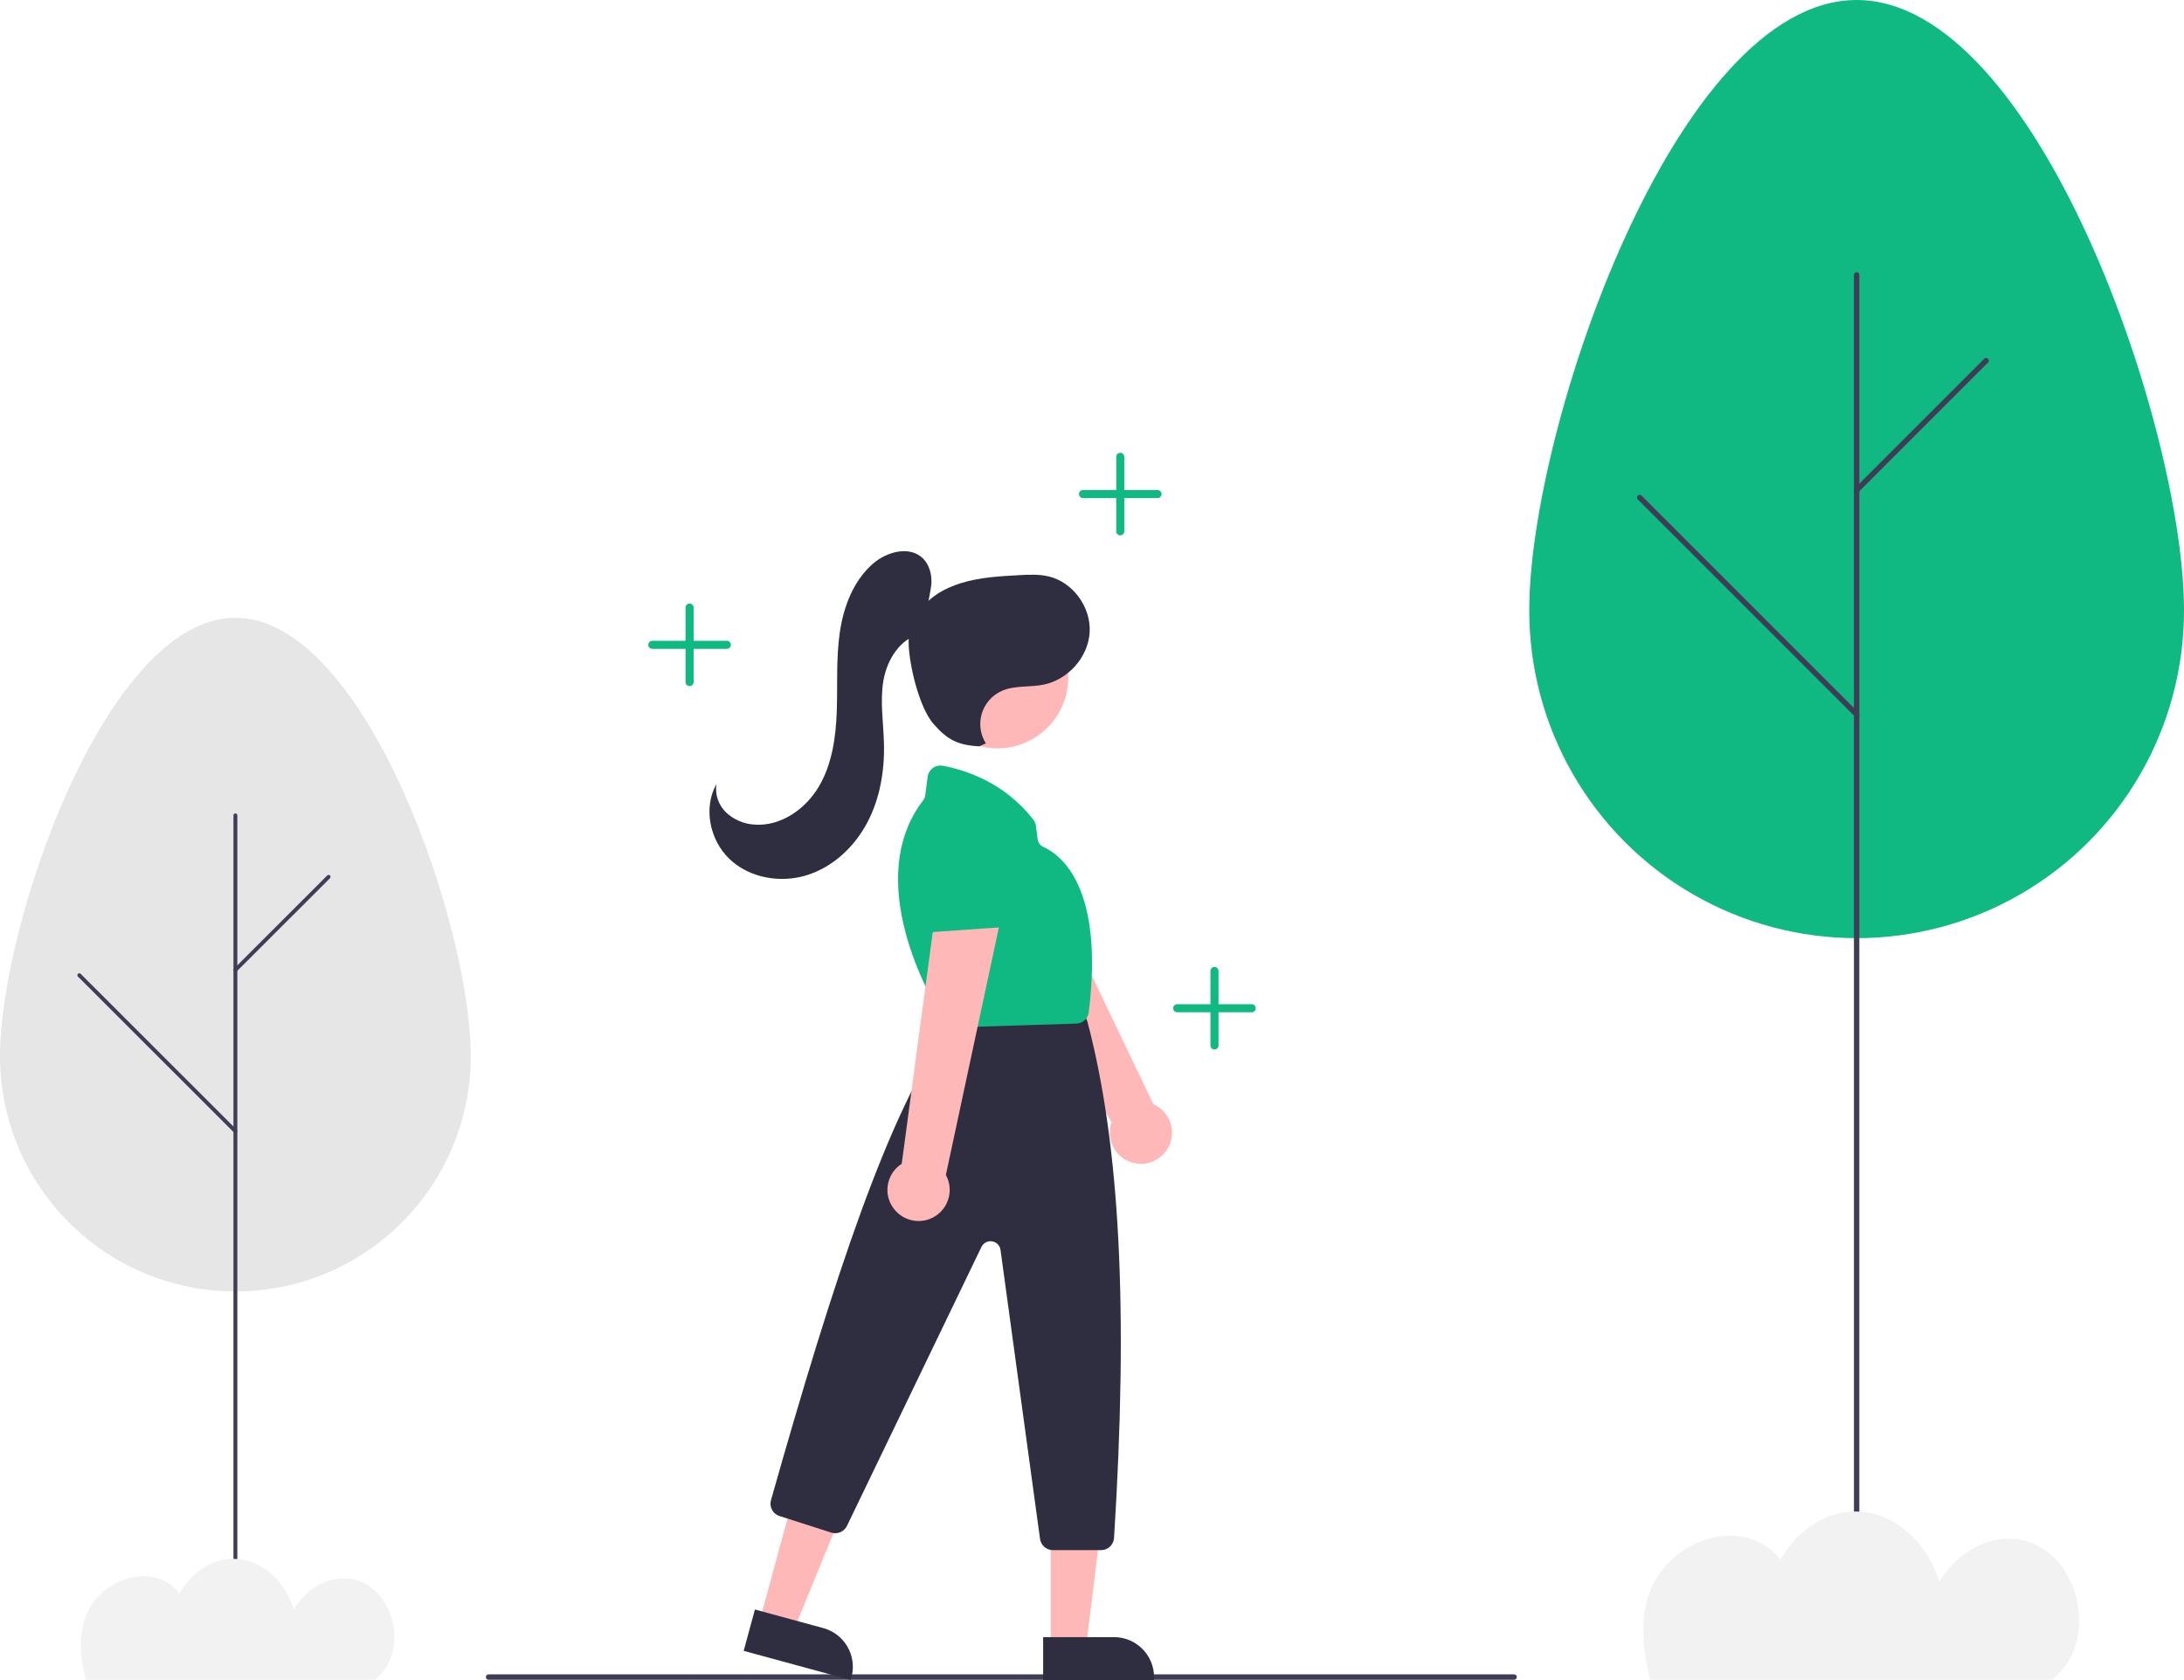
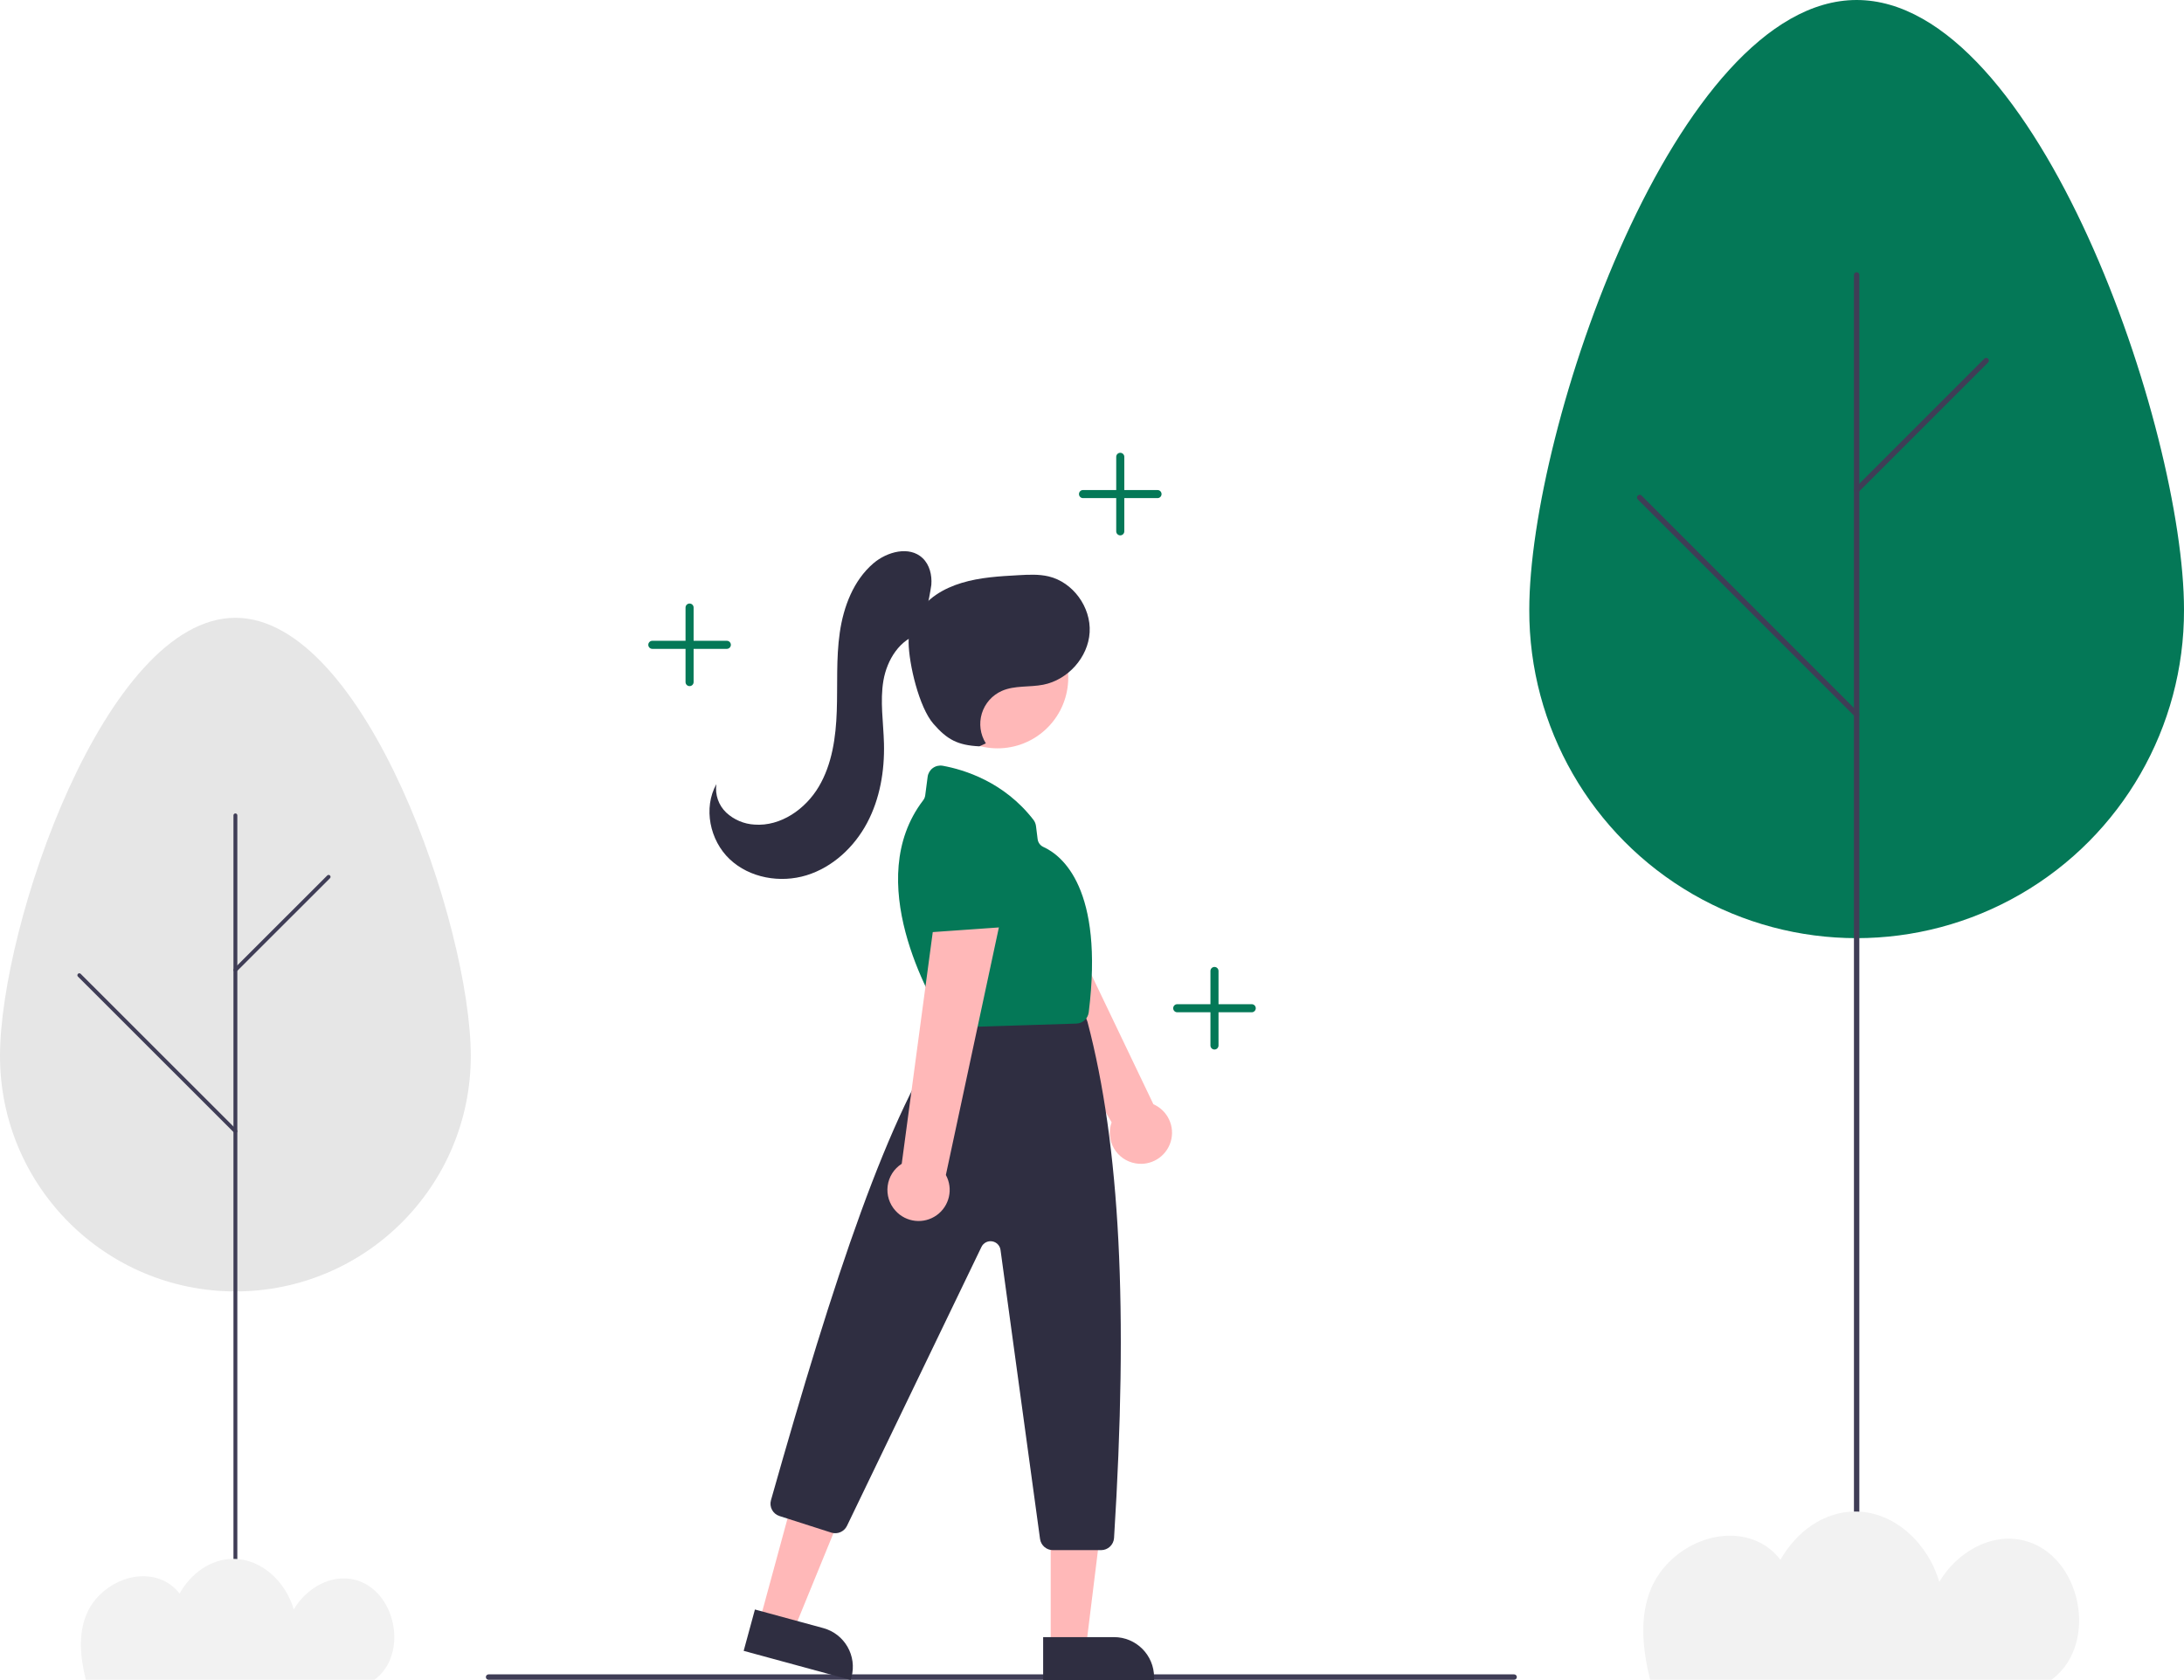
<svg xmlns="http://www.w3.org/2000/svg" width="811.349" height="624.081" viewBox="0 0 811.349 624.081" role="img" artist="Katerina Limpitsouni" source="https://undraw.co/">
  <path d="M616.149,570.12a11.489,11.489,0,0,1-8.862-15.226l-50.423-87.209,23.833-7.5,42.114,87.983a11.551,11.551,0,0,1-6.662,21.953Z" transform="translate(-194.3253 -137.9596)" fill="#ffb8b8" />
-   <path d="M558.64,481.817a4.78,4.78,0,0,1-3.399-2.553L541.936,453.031a4.815,4.815,0,0,1,1.358-5.991L557.534,436.087a4.787,4.787,0,0,1,6.249.325L583.531,455.176a4.812,4.812,0,0,1-.114,7.082l-20.683,18.422a4.786,4.786,0,0,1-4.094,1.136Z" transform="translate(-194.3253 -137.9596)" fill="#10b981" />
-   <path d="M1005.675,364.505c0-67.165-54.448-226.546-121.614-226.546S762.447,297.34,762.447,364.505a121.614,121.614,0,1,0,243.227,0Z" transform="translate(-194.3253 -137.9596)" fill="#10b981" />
+   <path d="M558.64,481.817a4.78,4.78,0,0,1-3.399-2.553L541.936,453.031a4.815,4.815,0,0,1,1.358-5.991L557.534,436.087a4.787,4.787,0,0,1,6.249.325L583.531,455.176a4.812,4.812,0,0,1-.114,7.082l-20.683,18.422a4.786,4.786,0,0,1-4.094,1.136Z" transform="translate(-194.3253 -137.9596)" fill="#047857" />
+   <path d="M1005.675,364.505c0-67.165-54.448-226.546-121.614-226.546S762.447,297.34,762.447,364.505a121.614,121.614,0,1,0,243.227,0Z" transform="translate(-194.3253 -137.9596)" fill="#047857" />
  <path d="M884.061,734.378a1,1,0,0,0,1-1V240.093a1,1,0,0,0-2,0V733.378A1,1,0,0,0,884.061,734.378Z" transform="translate(-194.3253 -137.9596)" fill="#3f3d56" />
  <path d="M884.061,321.039a.997.997,0,0,0,.707-.293l48.135-48.134a1,1,0,0,0-1.414-1.414l-48.135,48.134a1,1,0,0,0,.707,1.707Z" transform="translate(-194.3253 -137.9596)" fill="#3f3d56" />
  <path d="M884.061,404.369a1,1,0,0,0,.707-1.707l-80.61-80.61a1,1,0,0,0-1.414,1.414l80.61,80.61A.997.997,0,0,0,884.061,404.369Z" transform="translate(-194.3253 -137.9596)" fill="#3f3d56" />
  <path d="M956.954,761.573c-.174.134-.357.255-.532.386H807.329c-2.921-11.837-3.953-23.686.411-33.976,6.217-14.663,24.618-23.816,39.247-17.519a22.338,22.338,0,0,1,8.774,6.942c5.717-10.233,15.972-17.949,27.809-17.941,14.83.011,27.16,12.138,31.183,26.147,6.48-10.937,19.278-18.58,31.787-15.292C967.463,715.82,974.072,748.344,956.954,761.573Z" transform="translate(-194.3253 -137.9596)" fill="#f2f2f2" />
  <path d="M369.222,530.251c0-48.264-39.152-162.791-87.448-162.791s-87.448,114.527-87.448,162.791a87.448,87.448,0,0,0,174.896,0Z" transform="translate(-194.3253 -137.9596)" fill="#e6e6e6" />
  <path d="M281.774,742.858a.719.719,0,0,0,.719-.719V440.851a.719.719,0,0,0-1.438,0V742.14A.719.719,0,0,0,281.774,742.858Z" transform="translate(-194.3253 -137.9596)" fill="#3f3d56" />
  <path d="M281.774,499.017a.717.717,0,0,0,.508-.211L316.894,464.218a.719.719,0,1,0-1.017-1.016l-34.612,34.588a.719.719,0,0,0,.508,1.227Z" transform="translate(-194.3253 -137.9596)" fill="#3f3d56" />
  <path d="M281.774,558.896a.719.719,0,0,0,.508-1.227l-57.964-57.925a.719.719,0,1,0-1.017,1.016l57.964,57.925A.717.717,0,0,0,281.774,558.896Z" transform="translate(-194.3253 -137.9596)" fill="#3f3d56" />
  <path d="M333.795,761.682c-.125.096-.256.183-.383.278H226.205c-2.101-8.505-2.842-17.02.295-24.414,4.471-10.536,17.702-17.113,28.221-12.589a16.06,16.06,0,0,1,6.309,4.988c4.111-7.353,11.485-12.898,19.996-12.892,10.664.008,19.53,8.722,22.423,18.788,4.659-7.859,13.862-13.351,22.857-10.989C341.352,728.804,346.104,752.176,333.795,761.682Z" transform="translate(-194.3253 -137.9596)" fill="#f2f2f2" />
  <path d="M375.825,761.96h381a1,1,0,0,0,0-2h-381a1,1,0,1,0,0,2Z" transform="translate(-194.3253 -137.9596)" fill="#3f3d56" />
-   <path d="M556.177,488.122a4.78,4.78,0,0,1-3.328-2.646l-12.576-26.59a4.815,4.815,0,0,1,1.523-5.951L556.334,442.379a4.787,4.787,0,0,1,6.237.497l19.223,19.302a4.812,4.812,0,0,1-.309,7.077L560.301,487.099a4.786,4.786,0,0,1-4.124,1.023Z" transform="translate(-194.3253 -137.9596)" fill="#10b981" />
+   <path d="M556.177,488.122a4.78,4.78,0,0,1-3.328-2.646l-12.576-26.59a4.815,4.815,0,0,1,1.523-5.951L556.334,442.379a4.787,4.787,0,0,1,6.237.497l19.223,19.302a4.812,4.812,0,0,1-.309,7.077L560.301,487.099a4.786,4.786,0,0,1-4.124,1.023Z" transform="translate(-194.3253 -137.9596)" fill="#047857" />
  <polygon points="282.179 602.252 294.831 605.694 314.129 558.533 295.457 553.453 282.179 602.252" fill="#ffb8b8" />
  <path d="M471.964,740.989h41.208a0,0,0,0,1,0,0v15.921a0,0,0,0,1,0,0H486.851a14.887,14.887,0,0,1-14.887-14.887v-1.034A0,0,0,0,1,471.964,740.989Z" transform="translate(576.9057 1462.986) rotate(-164.7793)" fill="#2f2e41" />
  <polygon points="390.336 611.906 403.447 611.905 409.685 561.332 390.333 561.333 390.336 611.906" fill="#ffb8b8" />
  <path d="M581.852,746.118h41.208a0,0,0,0,1,0,0v15.921a0,0,0,0,1,0,0H596.739a14.887,14.887,0,0,1-14.887-14.887v-1.034A0,0,0,0,1,581.852,746.118Z" transform="translate(1010.62 1370.171) rotate(179.9974)" fill="#2f2e41" />
  <circle cx="564.91" cy="389.687" r="26.267" transform="translate(-304.4175 375.6286) rotate(-45)" fill="#ffb8b8" />
  <path d="M580.696,709.646,566.014,602.286a3.743,3.743,0,0,0-7.08-1.119l-49.969,103.64a4.839,4.839,0,0,1-5.802,2.494l-19.256-6.162a4.797,4.797,0,0,1-3.164-5.9c23.423-82.696,43.647-144.222,66.214-175.692.088-.122.179-.238.277-.352l5.005-5.839a4.805,4.805,0,0,1,3.654-1.68h36.846a4.79,4.79,0,0,1,4.469,3.026l.96,2.399a5.004,5.004,0,0,1,.195.59c12.044,45.842,15.167,106.725,9.828,191.6a4.827,4.827,0,0,1-4.808,4.516H585.464A4.831,4.831,0,0,1,580.696,709.646Z" transform="translate(-194.3253 -137.9596)" fill="#2f2e41" />
-   <path d="M545.176,517.368h0c-5.308-8.495-30.638-52.381-7.902-82.104a3.808,3.808,0,0,0,.763-1.809l.901-6.912a4.805,4.805,0,0,1,5.616-4.117c7.903,1.438,22.79,5.96,33.691,20.083a4.795,4.795,0,0,1,.951,2.337l.602,4.814a3.7,3.7,0,0,0,2.152,2.934c6.953,3.157,22.513,15.46,16.84,61.385a4.797,4.797,0,0,1-4.629,4.229l-44.756,1.413c-.051.001-.101.002-.151.002A4.822,4.822,0,0,1,545.176,517.368Z" transform="translate(-194.3253 -137.9596)" fill="#10b981" />
+   <path d="M545.176,517.368h0c-5.308-8.495-30.638-52.381-7.902-82.104a3.808,3.808,0,0,0,.763-1.809l.901-6.912a4.805,4.805,0,0,1,5.616-4.117c7.903,1.438,22.79,5.96,33.691,20.083a4.795,4.795,0,0,1,.951,2.337l.602,4.814a3.7,3.7,0,0,0,2.152,2.934c6.953,3.157,22.513,15.46,16.84,61.385a4.797,4.797,0,0,1-4.629,4.229l-44.756,1.413c-.051.001-.101.002-.151.002A4.822,4.822,0,0,1,545.176,517.368Z" transform="translate(-194.3253 -137.9596)" fill="#047857" />
  <path d="M527.025,587.753a11.489,11.489,0,0,1,2.289-17.468l13.374-99.845,23.449,8.626L545.713,574.446a11.551,11.551,0,0,1-18.688,13.307Z" transform="translate(-194.3253 -137.9596)" fill="#ffb8b8" />
-   <path d="M535.458,482.712a4.78,4.78,0,0,1-1.131-4.098l5.497-28.895A4.815,4.815,0,0,1,544.56,445.806l17.965.031a4.787,4.787,0,0,1,4.748,4.075l4.166,26.921a4.812,4.812,0,0,1-4.418,5.537l-27.629,1.945a4.786,4.786,0,0,1-3.935-1.602Z" transform="translate(-194.3253 -137.9596)" fill="#10b981" />
+   <path d="M535.458,482.712a4.78,4.78,0,0,1-1.131-4.098l5.497-28.895A4.815,4.815,0,0,1,544.56,445.806l17.965.031a4.787,4.787,0,0,1,4.748,4.075l4.166,26.921a4.812,4.812,0,0,1-4.418,5.537l-27.629,1.945a4.786,4.786,0,0,1-3.935-1.602Z" transform="translate(-194.3253 -137.9596)" fill="#047857" />
  <path d="M536.009,373.351a108.932,108.932,0,0,0,4.305-18.145c.287-3.587-.632-7.446-3.244-9.92-4.888-4.631-13.193-2.425-18.305,1.958-7.388,6.334-11.072,16.069-12.465,25.7s-.78,19.425-1.115,29.151-1.726,19.726-6.684,28.099-14.159,14.801-23.865,14.088a16.795,16.795,0,0,1-10.514-4.456,12.191,12.191,0,0,1-3.661-10.586c-4.96,8.882-2.446,20.921,4.953,27.904s18.78,8.957,28.507,5.975,17.733-10.457,22.515-19.437,6.534-19.353,6.28-29.524c-.195-7.81-1.523-15.684-.203-23.385s6.139-15.519,13.738-17.332Z" transform="translate(-194.3253 -137.9596)" fill="#2f2e41" />
  <path d="M560.566,414.107a13.457,13.457,0,0,1,5.935-19.487c4.763-2.108,10.272-1.301,15.383-2.302,9.158-1.793,16.697-10.157,17.241-19.473s-6.178-18.627-15.262-20.766c-3.623-.853-7.401-.653-11.118-.447-3.57.198-7.143.395-10.695.803-7.029.806-14.139,2.508-19.989,6.487s-10.267,10.568-10.191,17.642c.086,8.074,3.894,24.147,9.19,30.243,5.109,5.881,9,8,17.11,8.401Z" transform="translate(-194.3253 -137.9596)" fill="#2f2e41" />
-   <path d="M659.338,511H647V498.662a1.5,1.5,0,0,0-3,0V511H631.662a1.5,1.5,0,0,0,0,3H644v12.338a1.5,1.5,0,0,0,3,0V514h12.338a1.5,1.5,0,0,0,0-3Z" transform="translate(-194.3253 -137.9596)" fill="#10b981" />
-   <path d="M624.338,320H612V307.662a1.5,1.5,0,0,0-3,0V320H596.662a1.5,1.5,0,0,0,0,3H609v12.338a1.5,1.5,0,0,0,3,0V323h12.338a1.5,1.5,0,0,0,0-3Z" transform="translate(-194.3253 -137.9596)" fill="#10b981" />
-   <path d="M464.338,376H452V363.662a1.5,1.5,0,0,0-3,0V376H436.662a1.5,1.5,0,0,0,0,3H449v12.338a1.5,1.5,0,0,0,3,0V379h12.338a1.5,1.5,0,0,0,0-3Z" transform="translate(-194.3253 -137.9596)" fill="#10b981" />
+   <path d="M659.338,511H647V498.662a1.5,1.5,0,0,0-3,0V511H631.662a1.5,1.5,0,0,0,0,3H644v12.338a1.5,1.5,0,0,0,3,0V514h12.338a1.5,1.5,0,0,0,0-3Z" transform="translate(-194.3253 -137.9596)" fill="#047857" />
+   <path d="M624.338,320H612V307.662a1.5,1.5,0,0,0-3,0V320H596.662a1.5,1.5,0,0,0,0,3H609v12.338a1.5,1.5,0,0,0,3,0V323h12.338a1.5,1.5,0,0,0,0-3Z" transform="translate(-194.3253 -137.9596)" fill="#047857" />
+   <path d="M464.338,376H452V363.662a1.5,1.5,0,0,0-3,0V376H436.662a1.5,1.5,0,0,0,0,3H449v12.338a1.5,1.5,0,0,0,3,0V379h12.338a1.5,1.5,0,0,0,0-3Z" transform="translate(-194.3253 -137.9596)" fill="#047857" />
</svg>
